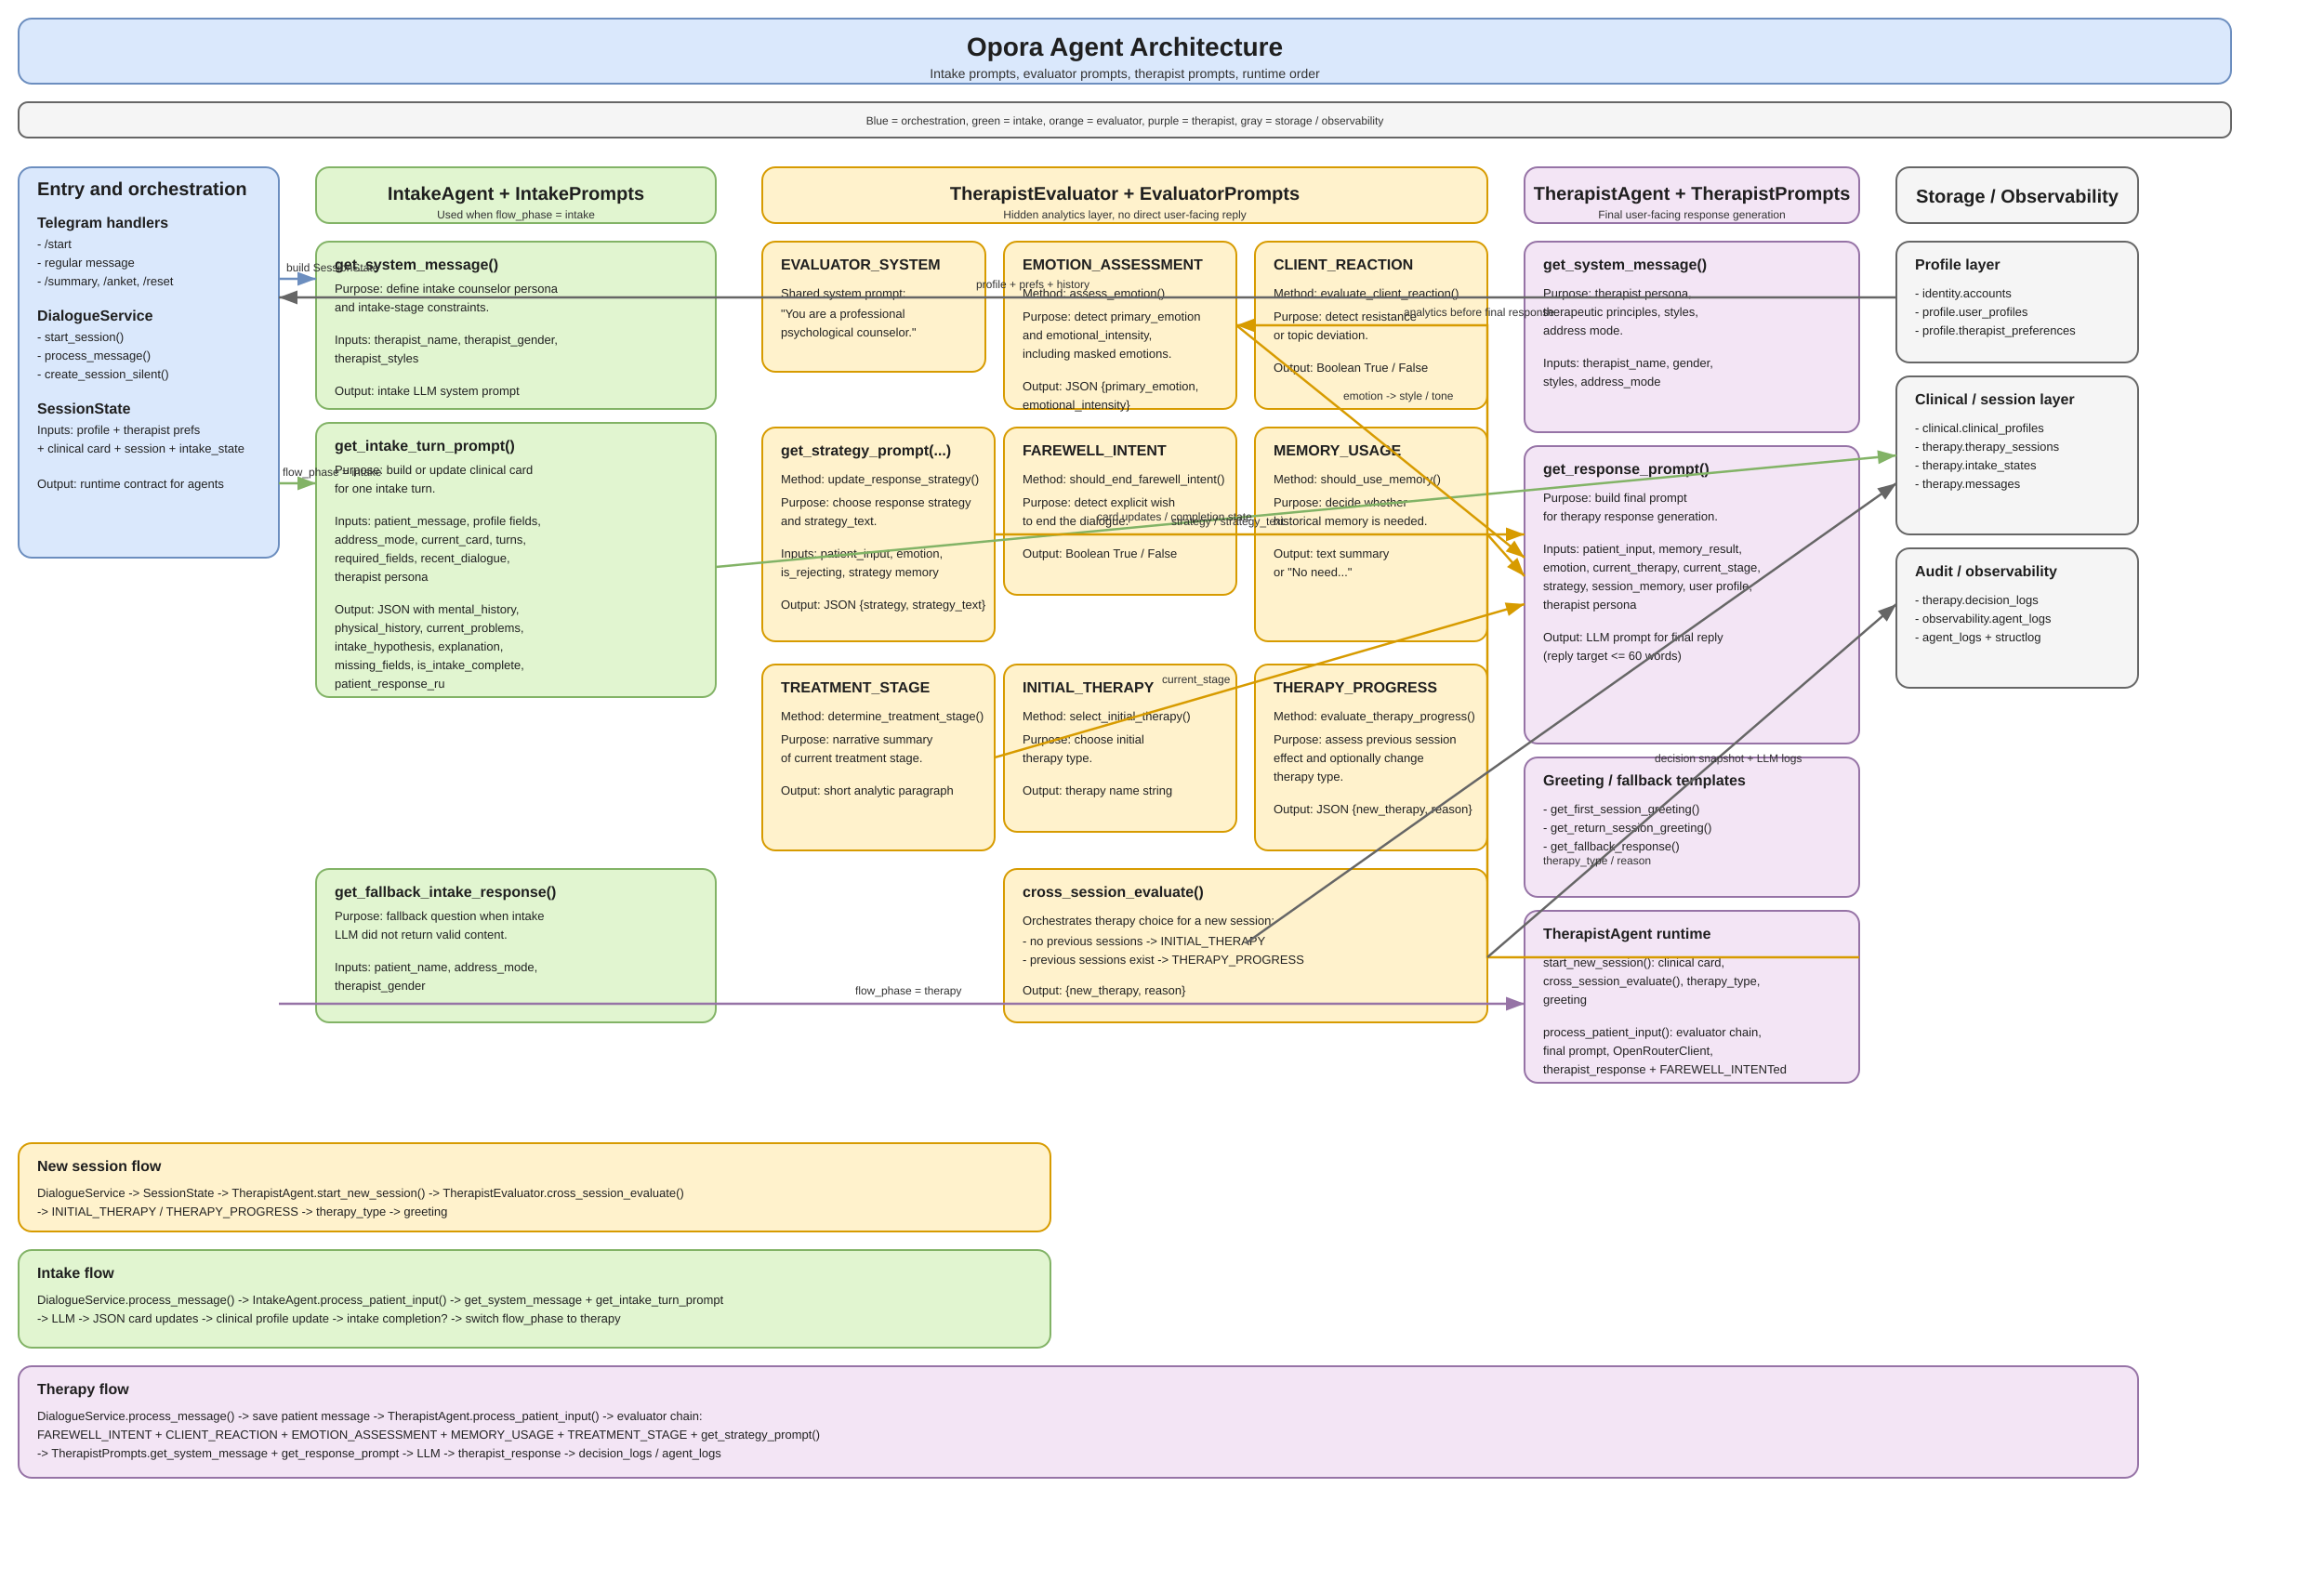
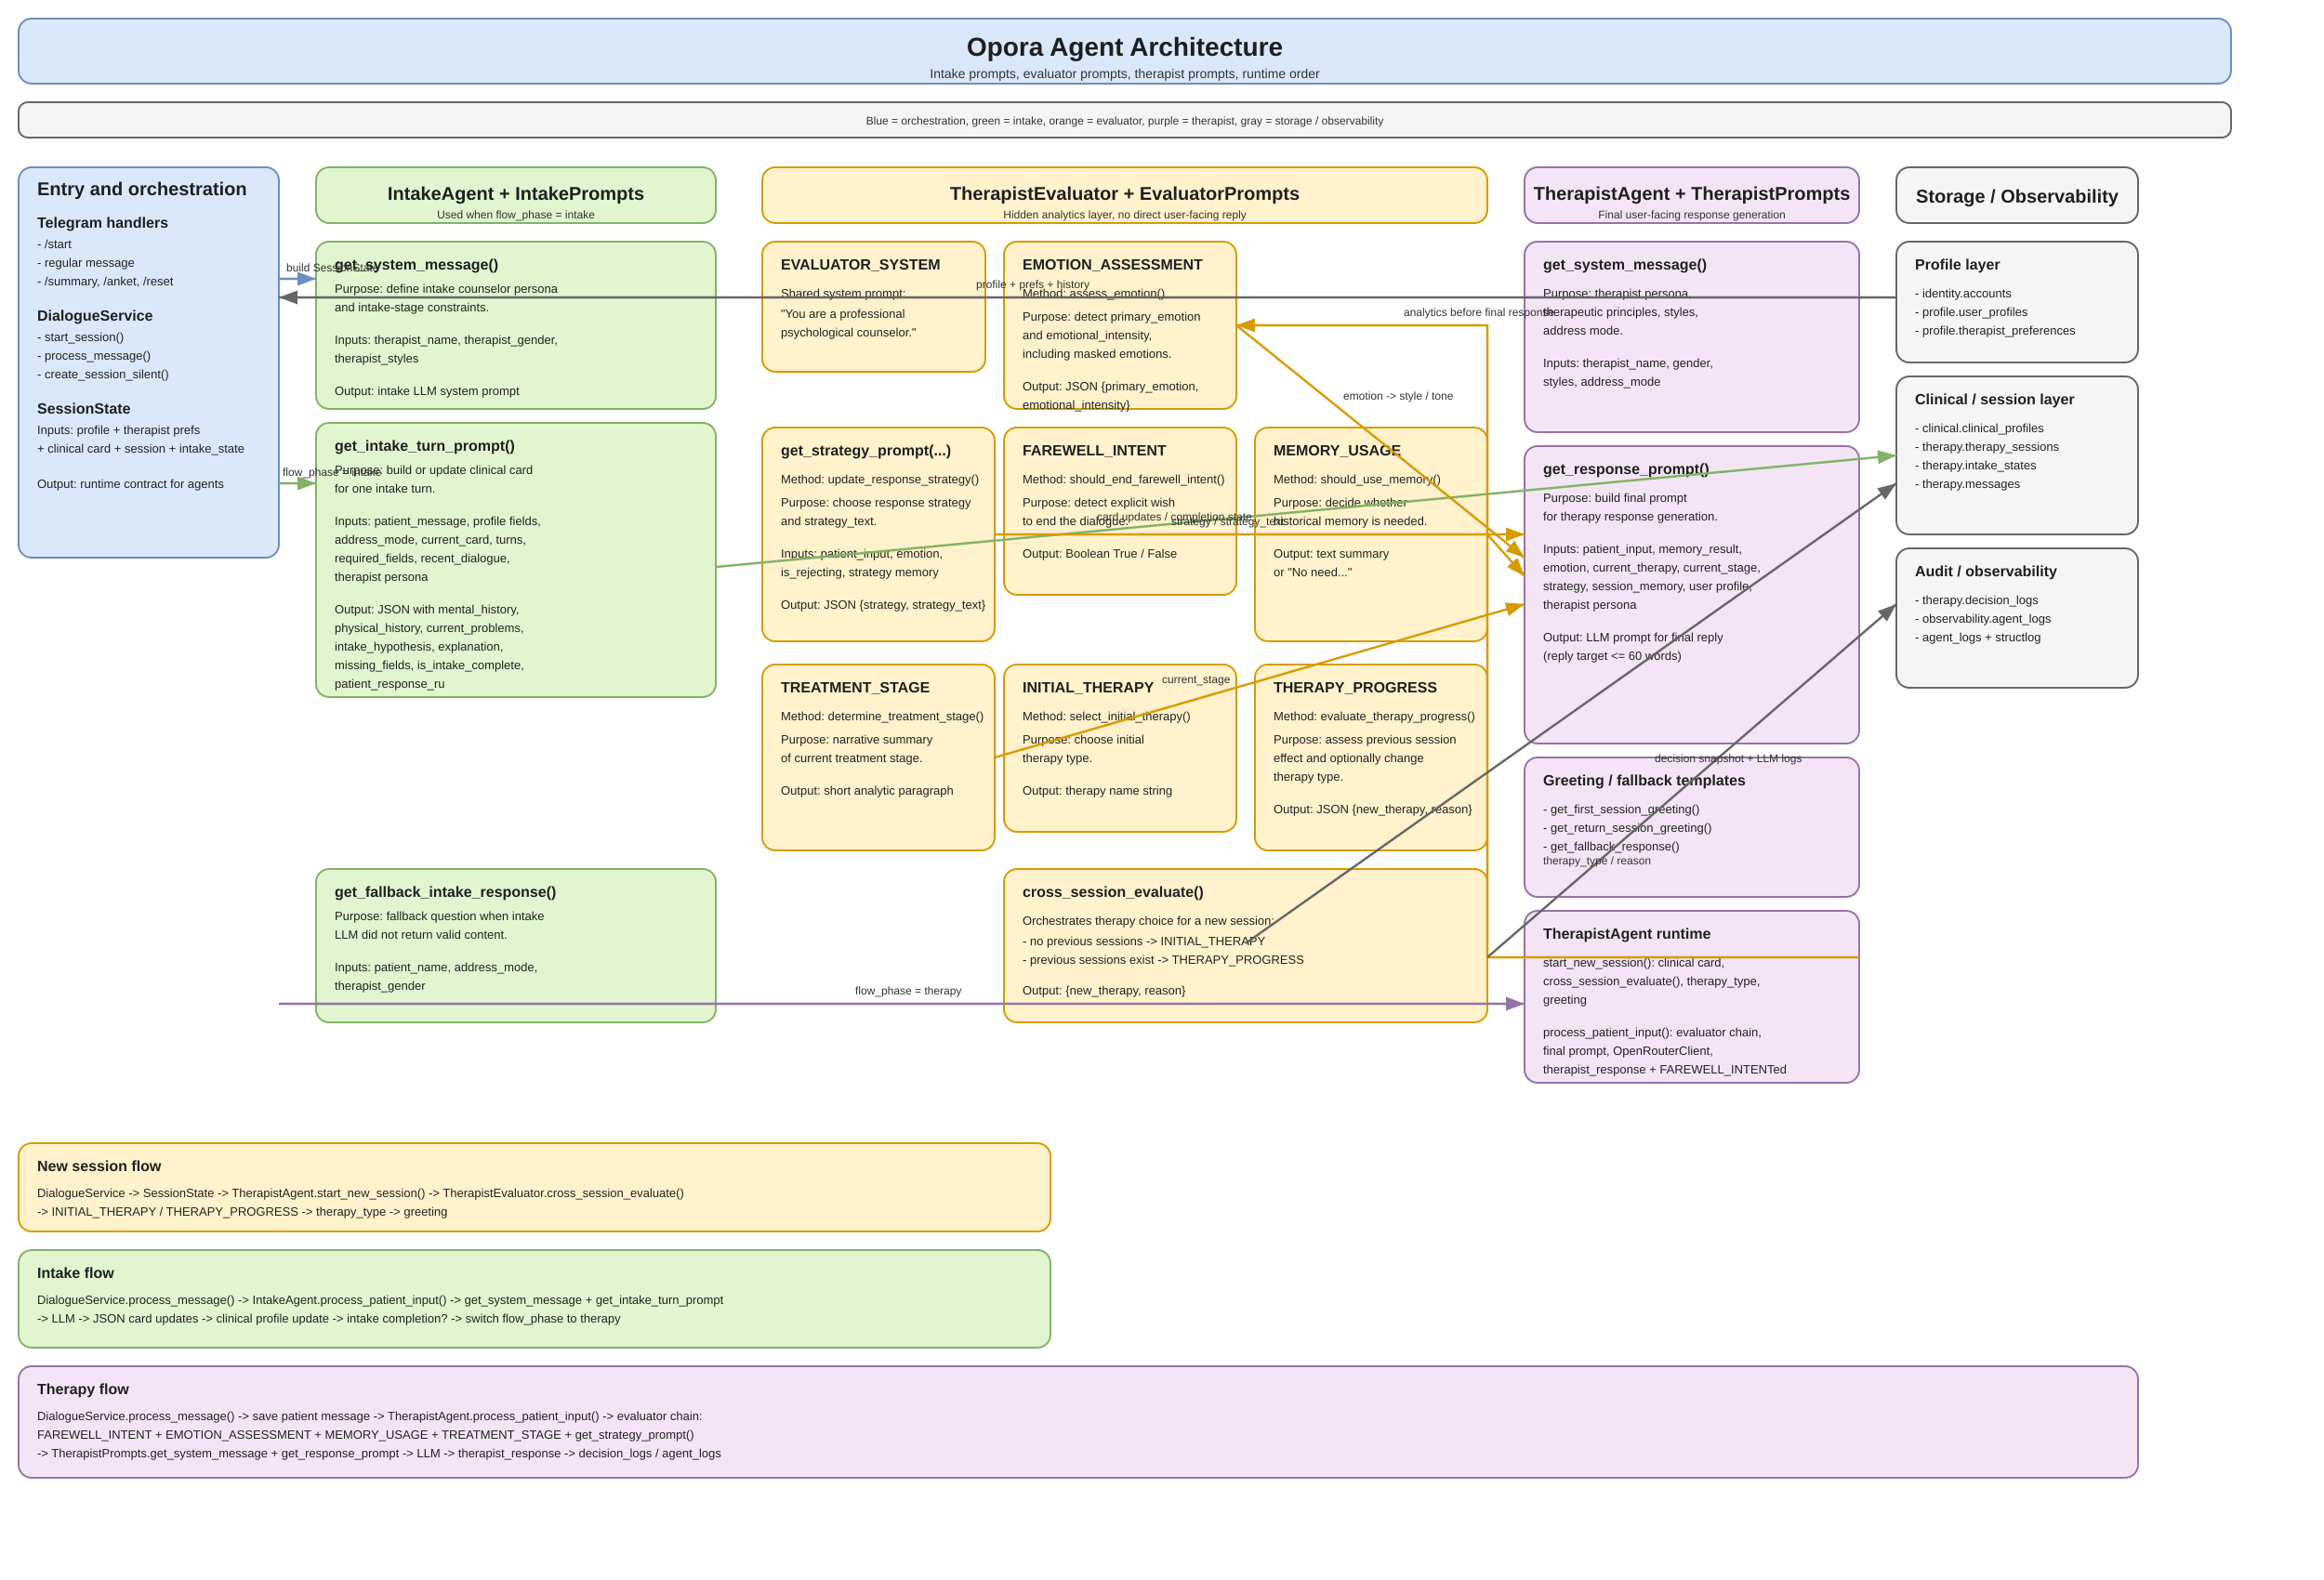
<svg xmlns="http://www.w3.org/2000/svg" width="2500" height="1700" viewBox="0 0 2500 1700">
  <defs>
    <style>
      .title { font: 700 28px Arial, sans-serif; fill: #1f1f1f; }
      .subtitle { font: 14px Arial, sans-serif; fill: #333; }
      .h1 { font: 700 20px Arial, sans-serif; fill: #1f1f1f; }
      .h2 { font: 700 16px Arial, sans-serif; fill: #1f1f1f; }
      .body { font: 13px Arial, sans-serif; fill: #222; }
      .small { font: 12px Arial, sans-serif; fill: #333; }
      .box-blue { fill: #dae8fc; stroke: #6c8ebf; stroke-width: 2; }
      .box-green { fill: #e1f5d0; stroke: #82b366; stroke-width: 2; }
      .box-orange { fill: #fff2cc; stroke: #d79b00; stroke-width: 2; }
      .box-purple { fill: #f3e5f5; stroke: #9673a6; stroke-width: 2; }
      .box-gray { fill: #f5f5f5; stroke: #666666; stroke-width: 2; }
      .arrow-blue { stroke: #6c8ebf; stroke-width: 2.5; fill: none; marker-end: url(#arrowBlue); }
      .arrow-green { stroke: #82b366; stroke-width: 2.5; fill: none; marker-end: url(#arrowGreen); }
      .arrow-orange { stroke: #d79b00; stroke-width: 2.5; fill: none; marker-end: url(#arrowOrange); }
      .arrow-purple { stroke: #9673a6; stroke-width: 2.5; fill: none; marker-end: url(#arrowPurple); }
      .arrow-gray { stroke: #666666; stroke-width: 2.5; fill: none; marker-end: url(#arrowGray); }
    </style>
    <marker id="arrowBlue" markerWidth="10" markerHeight="10" refX="8" refY="3" orient="auto" markerUnits="strokeWidth">
      <path d="M0,0 L8,3 L0,6 Z" fill="#6c8ebf" />
    </marker>
    <marker id="arrowGreen" markerWidth="10" markerHeight="10" refX="8" refY="3" orient="auto" markerUnits="strokeWidth">
      <path d="M0,0 L8,3 L0,6 Z" fill="#82b366" />
    </marker>
    <marker id="arrowOrange" markerWidth="10" markerHeight="10" refX="8" refY="3" orient="auto" markerUnits="strokeWidth">
      <path d="M0,0 L8,3 L0,6 Z" fill="#d79b00" />
    </marker>
    <marker id="arrowPurple" markerWidth="10" markerHeight="10" refX="8" refY="3" orient="auto" markerUnits="strokeWidth">
      <path d="M0,0 L8,3 L0,6 Z" fill="#9673a6" />
    </marker>
    <marker id="arrowGray" markerWidth="10" markerHeight="10" refX="8" refY="3" orient="auto" markerUnits="strokeWidth">
      <path d="M0,0 L8,3 L0,6 Z" fill="#666666" />
    </marker>
  </defs>
  <rect x="20" y="20" width="2380" height="70" rx="14" ry="14" class="box-blue" />
  <text x="1210" y="60" text-anchor="middle" class="title">Opora Agent Architecture</text>
  <text x="1210" y="84" text-anchor="middle" class="subtitle">Intake prompts, evaluator prompts, therapist prompts, runtime order</text>
  <rect x="20" y="110" width="2380" height="38" rx="10" ry="10" class="box-gray" />
  <text x="1210" y="134" text-anchor="middle" class="small">Blue = orchestration, green = intake, orange = evaluator, purple = therapist, gray = storage / observability</text>
  <rect x="20" y="180" width="280" height="420" rx="14" ry="14" class="box-blue" />
  <text x="40" y="210" class="h1">Entry and orchestration</text>
  <text x="40" y="245" class="h2">Telegram handlers</text>
  <text x="40" y="267" class="body">- /start</text>
  <text x="40" y="287" class="body">- regular message</text>
  <text x="40" y="307" class="body">- /summary, /anket, /reset</text>
  <text x="40" y="345" class="h2">DialogueService</text>
  <text x="40" y="367" class="body">- start_session()</text>
  <text x="40" y="387" class="body">- process_message()</text>
  <text x="40" y="407" class="body">- create_session_silent()</text>
  <text x="40" y="445" class="h2">SessionState</text>
  <text x="40" y="467" class="body">Inputs: profile + therapist prefs</text>
  <text x="40" y="487" class="body">+ clinical card + session + intake_state</text>
  <text x="40" y="525" class="body">Output: runtime contract for agents</text>
  <rect x="340" y="180" width="430" height="60" rx="14" ry="14" class="box-green" />
  <text x="555" y="215" text-anchor="middle" class="h1">IntakeAgent + IntakePrompts</text>
  <text x="555" y="235" text-anchor="middle" class="small">Used when flow_phase = intake</text>
  <rect x="340" y="260" width="430" height="180" rx="14" ry="14" class="box-green" />
  <text x="360" y="290" class="h2">get_system_message()</text>
  <text x="360" y="315" class="body">Purpose: define intake counselor persona</text>
  <text x="360" y="335" class="body">and intake-stage constraints.</text>
  <text x="360" y="370" class="body">Inputs: therapist_name, therapist_gender,</text>
  <text x="360" y="390" class="body">therapist_styles</text>
  <text x="360" y="425" class="body">Output: intake LLM system prompt</text>
  <rect x="340" y="455" width="430" height="295" rx="14" ry="14" class="box-green" />
  <text x="360" y="485" class="h2">get_intake_turn_prompt()</text>
  <text x="360" y="510" class="body">Purpose: build or update clinical card</text>
  <text x="360" y="530" class="body">for one intake turn.</text>
  <text x="360" y="565" class="body">Inputs: patient_message, profile fields,</text>
  <text x="360" y="585" class="body">address_mode, current_card, turns,</text>
  <text x="360" y="605" class="body">required_fields, recent_dialogue,</text>
  <text x="360" y="625" class="body">therapist persona</text>
  <text x="360" y="660" class="body">Output: JSON with mental_history,</text>
  <text x="360" y="680" class="body">physical_history, current_problems,</text>
  <text x="360" y="700" class="body">intake_hypothesis, explanation,</text>
  <text x="360" y="720" class="body">missing_fields, is_intake_complete,</text>
  <text x="360" y="740" class="body">patient_response_ru</text>
  <rect x="340" y="935" width="430" height="165" rx="14" ry="14" class="box-green" />
  <text x="360" y="965" class="h2">get_fallback_intake_response()</text>
  <text x="360" y="990" class="body">Purpose: fallback question when intake</text>
  <text x="360" y="1010" class="body">LLM did not return valid content.</text>
  <text x="360" y="1045" class="body">Inputs: patient_name, address_mode,</text>
  <text x="360" y="1065" class="body">therapist_gender</text>
  <rect x="820" y="180" width="780" height="60" rx="14" ry="14" class="box-orange" />
  <text x="1210" y="215" text-anchor="middle" class="h1">TherapistEvaluator + EvaluatorPrompts</text>
  <text x="1210" y="235" text-anchor="middle" class="small">Hidden analytics layer, no direct user-facing reply</text>
  <rect x="820" y="260" width="240" height="140" rx="14" ry="14" class="box-orange" />
  <text x="840" y="290" class="h2">EVALUATOR_SYSTEM</text>
  <text x="840" y="320" class="body">Shared system prompt:</text>
  <text x="840" y="342" class="body">"You are a professional</text>
  <text x="840" y="362" class="body">psychological counselor."</text>
  <rect x="1080" y="260" width="250" height="180" rx="14" ry="14" class="box-orange" />
  <text x="1100" y="290" class="h2">EMOTION_ASSESSMENT</text>
  <text x="1100" y="320" class="body">Method: assess_emotion()</text>
  <text x="1100" y="345" class="body">Purpose: detect primary_emotion</text>
  <text x="1100" y="365" class="body">and emotional_intensity,</text>
  <text x="1100" y="385" class="body">including masked emotions.</text>
  <text x="1100" y="420" class="body">Output: JSON {primary_emotion,</text>
  <text x="1100" y="440" class="body">emotional_intensity}</text>
-   <rect x="1350" y="260" width="250" height="180" rx="14" ry="14" class="box-orange" />
-   <text x="1370" y="290" class="h2">CLIENT_REACTION</text>
-   <text x="1370" y="320" class="body">Method: evaluate_client_reaction()</text>
-   <text x="1370" y="345" class="body">Purpose: detect resistance</text>
-   <text x="1370" y="365" class="body">or topic deviation.</text>
-   <text x="1370" y="400" class="body">Output: Boolean True / False</text>
  <rect x="820" y="460" width="250" height="230" rx="14" ry="14" class="box-orange" />
  <text x="840" y="490" class="h2">get_strategy_prompt(...)</text>
  <text x="840" y="520" class="body">Method: update_response_strategy()</text>
  <text x="840" y="545" class="body">Purpose: choose response strategy</text>
  <text x="840" y="565" class="body">and strategy_text.</text>
  <text x="840" y="600" class="body">Inputs: patient_input, emotion,</text>
  <text x="840" y="620" class="body">is_rejecting, strategy memory</text>
  <text x="840" y="655" class="body">Output: JSON {strategy, strategy_text}</text>
  <rect x="1080" y="460" width="250" height="180" rx="14" ry="14" class="box-orange" />
  <text x="1100" y="490" class="h2">FAREWELL_INTENT</text>
  <text x="1100" y="520" class="body">Method: should_end_farewell_intent()</text>
  <text x="1100" y="545" class="body">Purpose: detect explicit wish</text>
  <text x="1100" y="565" class="body">to end the dialogue.</text>
  <text x="1100" y="600" class="body">Output: Boolean True / False</text>
  <rect x="1350" y="460" width="250" height="230" rx="14" ry="14" class="box-orange" />
  <text x="1370" y="490" class="h2">MEMORY_USAGE</text>
  <text x="1370" y="520" class="body">Method: should_use_memory()</text>
  <text x="1370" y="545" class="body">Purpose: decide whether</text>
  <text x="1370" y="565" class="body">historical memory is needed.</text>
  <text x="1370" y="600" class="body">Output: text summary</text>
  <text x="1370" y="620" class="body">or "No need..."</text>
  <rect x="820" y="715" width="250" height="200" rx="14" ry="14" class="box-orange" />
  <text x="840" y="745" class="h2">TREATMENT_STAGE</text>
  <text x="840" y="775" class="body">Method: determine_treatment_stage()</text>
  <text x="840" y="800" class="body">Purpose: narrative summary</text>
  <text x="840" y="820" class="body">of current treatment stage.</text>
  <text x="840" y="855" class="body">Output: short analytic paragraph</text>
  <rect x="1080" y="715" width="250" height="180" rx="14" ry="14" class="box-orange" />
  <text x="1100" y="745" class="h2">INITIAL_THERAPY</text>
  <text x="1100" y="775" class="body">Method: select_initial_therapy()</text>
  <text x="1100" y="800" class="body">Purpose: choose initial</text>
  <text x="1100" y="820" class="body">therapy type.</text>
  <text x="1100" y="855" class="body">Output: therapy name string</text>
  <rect x="1350" y="715" width="250" height="200" rx="14" ry="14" class="box-orange" />
  <text x="1370" y="745" class="h2">THERAPY_PROGRESS</text>
  <text x="1370" y="775" class="body">Method: evaluate_therapy_progress()</text>
  <text x="1370" y="800" class="body">Purpose: assess previous session</text>
  <text x="1370" y="820" class="body">effect and optionally change</text>
  <text x="1370" y="840" class="body">therapy type.</text>
  <text x="1370" y="875" class="body">Output: JSON {new_therapy, reason}</text>
  <rect x="1080" y="935" width="520" height="165" rx="14" ry="14" class="box-orange" />
  <text x="1100" y="965" class="h2">cross_session_evaluate()</text>
  <text x="1100" y="995" class="body">Orchestrates therapy choice for a new session:</text>
  <text x="1100" y="1017" class="body">- no previous sessions -&gt; INITIAL_THERAPY</text>
  <text x="1100" y="1037" class="body">- previous sessions exist -&gt; THERAPY_PROGRESS</text>
  <text x="1100" y="1070" class="body">Output: {new_therapy, reason}</text>
  <rect x="1640" y="180" width="360" height="60" rx="14" ry="14" class="box-purple" />
  <text x="1820" y="215" text-anchor="middle" class="h1">TherapistAgent + TherapistPrompts</text>
  <text x="1820" y="235" text-anchor="middle" class="small">Final user-facing response generation</text>
  <rect x="1640" y="260" width="360" height="205" rx="14" ry="14" class="box-purple" />
  <text x="1660" y="290" class="h2">get_system_message()</text>
  <text x="1660" y="320" class="body">Purpose: therapist persona,</text>
  <text x="1660" y="340" class="body">therapeutic principles, styles,</text>
  <text x="1660" y="360" class="body">address mode.</text>
  <text x="1660" y="395" class="body">Inputs: therapist_name, gender,</text>
  <text x="1660" y="415" class="body">styles, address_mode</text>
  <rect x="1640" y="480" width="360" height="320" rx="14" ry="14" class="box-purple" />
  <text x="1660" y="510" class="h2">get_response_prompt()</text>
  <text x="1660" y="540" class="body">Purpose: build final prompt</text>
  <text x="1660" y="560" class="body">for therapy response generation.</text>
  <text x="1660" y="595" class="body">Inputs: patient_input, memory_result,</text>
  <text x="1660" y="615" class="body">emotion, current_therapy, current_stage,</text>
  <text x="1660" y="635" class="body">strategy, session_memory, user profile,</text>
  <text x="1660" y="655" class="body">therapist persona</text>
  <text x="1660" y="690" class="body">Output: LLM prompt for final reply</text>
  <text x="1660" y="710" class="body">(reply target &lt;= 60 words)</text>
  <rect x="1640" y="815" width="360" height="150" rx="14" ry="14" class="box-purple" />
  <text x="1660" y="845" class="h2">Greeting / fallback templates</text>
  <text x="1660" y="875" class="body">- get_first_session_greeting()</text>
  <text x="1660" y="895" class="body">- get_return_session_greeting()</text>
  <text x="1660" y="915" class="body">- get_fallback_response()</text>
  <rect x="1640" y="980" width="360" height="185" rx="14" ry="14" class="box-purple" />
  <text x="1660" y="1010" class="h2">TherapistAgent runtime</text>
  <text x="1660" y="1040" class="body">start_new_session(): clinical card,</text>
  <text x="1660" y="1060" class="body">cross_session_evaluate(), therapy_type,</text>
  <text x="1660" y="1080" class="body">greeting</text>
  <text x="1660" y="1115" class="body">process_patient_input(): evaluator chain,</text>
  <text x="1660" y="1135" class="body">final prompt, OpenRouterClient,</text>
  <text x="1660" y="1155" class="body">therapist_response + FAREWELL_INTENTed</text>
  <rect x="2040" y="180" width="260" height="60" rx="14" ry="14" class="box-gray" />
  <text x="2170" y="218" text-anchor="middle" class="h1">Storage / Observability</text>
  <rect x="2040" y="260" width="260" height="130" rx="14" ry="14" class="box-gray" />
  <text x="2060" y="290" class="h2">Profile layer</text>
  <text x="2060" y="320" class="body">- identity.accounts</text>
  <text x="2060" y="340" class="body">- profile.user_profiles</text>
  <text x="2060" y="360" class="body">- profile.therapist_preferences</text>
  <rect x="2040" y="405" width="260" height="170" rx="14" ry="14" class="box-gray" />
  <text x="2060" y="435" class="h2">Clinical / session layer</text>
  <text x="2060" y="465" class="body">- clinical.clinical_profiles</text>
  <text x="2060" y="485" class="body">- therapy.therapy_sessions</text>
  <text x="2060" y="505" class="body">- therapy.intake_states</text>
  <text x="2060" y="525" class="body">- therapy.messages</text>
  <rect x="2040" y="590" width="260" height="150" rx="14" ry="14" class="box-gray" />
  <text x="2060" y="620" class="h2">Audit / observability</text>
  <text x="2060" y="650" class="body">- therapy.decision_logs</text>
  <text x="2060" y="670" class="body">- observability.agent_logs</text>
  <text x="2060" y="690" class="body">- agent_logs + structlog</text>
  <rect x="20" y="1230" width="1110" height="95" rx="14" ry="14" class="box-orange" />
  <text x="40" y="1260" class="h2">New session flow</text>
  <text x="40" y="1288" class="body">DialogueService -&gt; SessionState -&gt; TherapistAgent.start_new_session() -&gt; TherapistEvaluator.cross_session_evaluate()</text>
  <text x="40" y="1308" class="body">-&gt; INITIAL_THERAPY / THERAPY_PROGRESS -&gt; therapy_type -&gt; greeting</text>
  <rect x="20" y="1345" width="1110" height="105" rx="14" ry="14" class="box-green" />
  <text x="40" y="1375" class="h2">Intake flow</text>
  <text x="40" y="1403" class="body">DialogueService.process_message() -&gt; IntakeAgent.process_patient_input() -&gt; get_system_message + get_intake_turn_prompt</text>
  <text x="40" y="1423" class="body">-&gt; LLM -&gt; JSON card updates -&gt; clinical profile update -&gt; intake completion? -&gt; switch flow_phase to therapy</text>
  <rect x="20" y="1470" width="2280" height="120" rx="14" ry="14" class="box-purple" />
  <text x="40" y="1500" class="h2">Therapy flow</text>
  <text x="40" y="1528" class="body">DialogueService.process_message() -&gt; save patient message -&gt; TherapistAgent.process_patient_input() -&gt; evaluator chain:</text>
-   <text x="40" y="1548" class="body">FAREWELL_INTENT + CLIENT_REACTION + EMOTION_ASSESSMENT + MEMORY_USAGE + TREATMENT_STAGE + get_strategy_prompt()</text>
+   <text x="40" y="1548" class="body">FAREWELL_INTENT + EMOTION_ASSESSMENT + MEMORY_USAGE + TREATMENT_STAGE + get_strategy_prompt()</text>
  <text x="40" y="1568" class="body">-&gt; TherapistPrompts.get_system_message + get_response_prompt -&gt; LLM -&gt; therapist_response -&gt; decision_logs / agent_logs</text>
  <path d="M300 300 L340 300" class="arrow-blue" />
  <text x="308" y="292" class="small">build SessionState</text>
  <path d="M300 520 L340 520" class="arrow-green" />
  <text x="304" y="512" class="small">flow_phase = intake</text>
  <path d="M300 1080 L1640 1080" class="arrow-purple" />
  <text x="920" y="1070" class="small">flow_phase = therapy</text>
  <path d="M770 610 L2040 490" class="arrow-green" />
  <text x="1180" y="560" class="small">card updates / completion state</text>
  <path d="M2040 320 L300 320" class="arrow-gray" />
  <text x="1050" y="310" class="small">profile + prefs + history</text>
  <path d="M2000 1030 L1600 1030 L1600 350 L1330 350" class="arrow-orange" />
  <text x="1510" y="340" class="small">analytics before final response</text>
  <path d="M1070 575 L1640 575" class="arrow-orange" />
  <text x="1260" y="565" class="small">strategy / strategy_text</text>
  <path d="M1330 350 L1640 600" class="arrow-orange" />
  <text x="1445" y="430" class="small">emotion -&gt; style / tone</text>
  <path d="M1600 575 L1640 620" class="arrow-orange" />
  <path d="M1070 815 L1640 650" class="arrow-orange" />
  <text x="1250" y="735" class="small">current_stage</text>
  <path d="M1600 1030 L2040 650" class="arrow-gray" />
  <text x="1780" y="820" class="small">decision snapshot + LLM logs</text>
  <path d="M1340 1015 L2040 520" class="arrow-gray" />
  <text x="1660" y="930" class="small">therapy_type / reason</text>
</svg>
